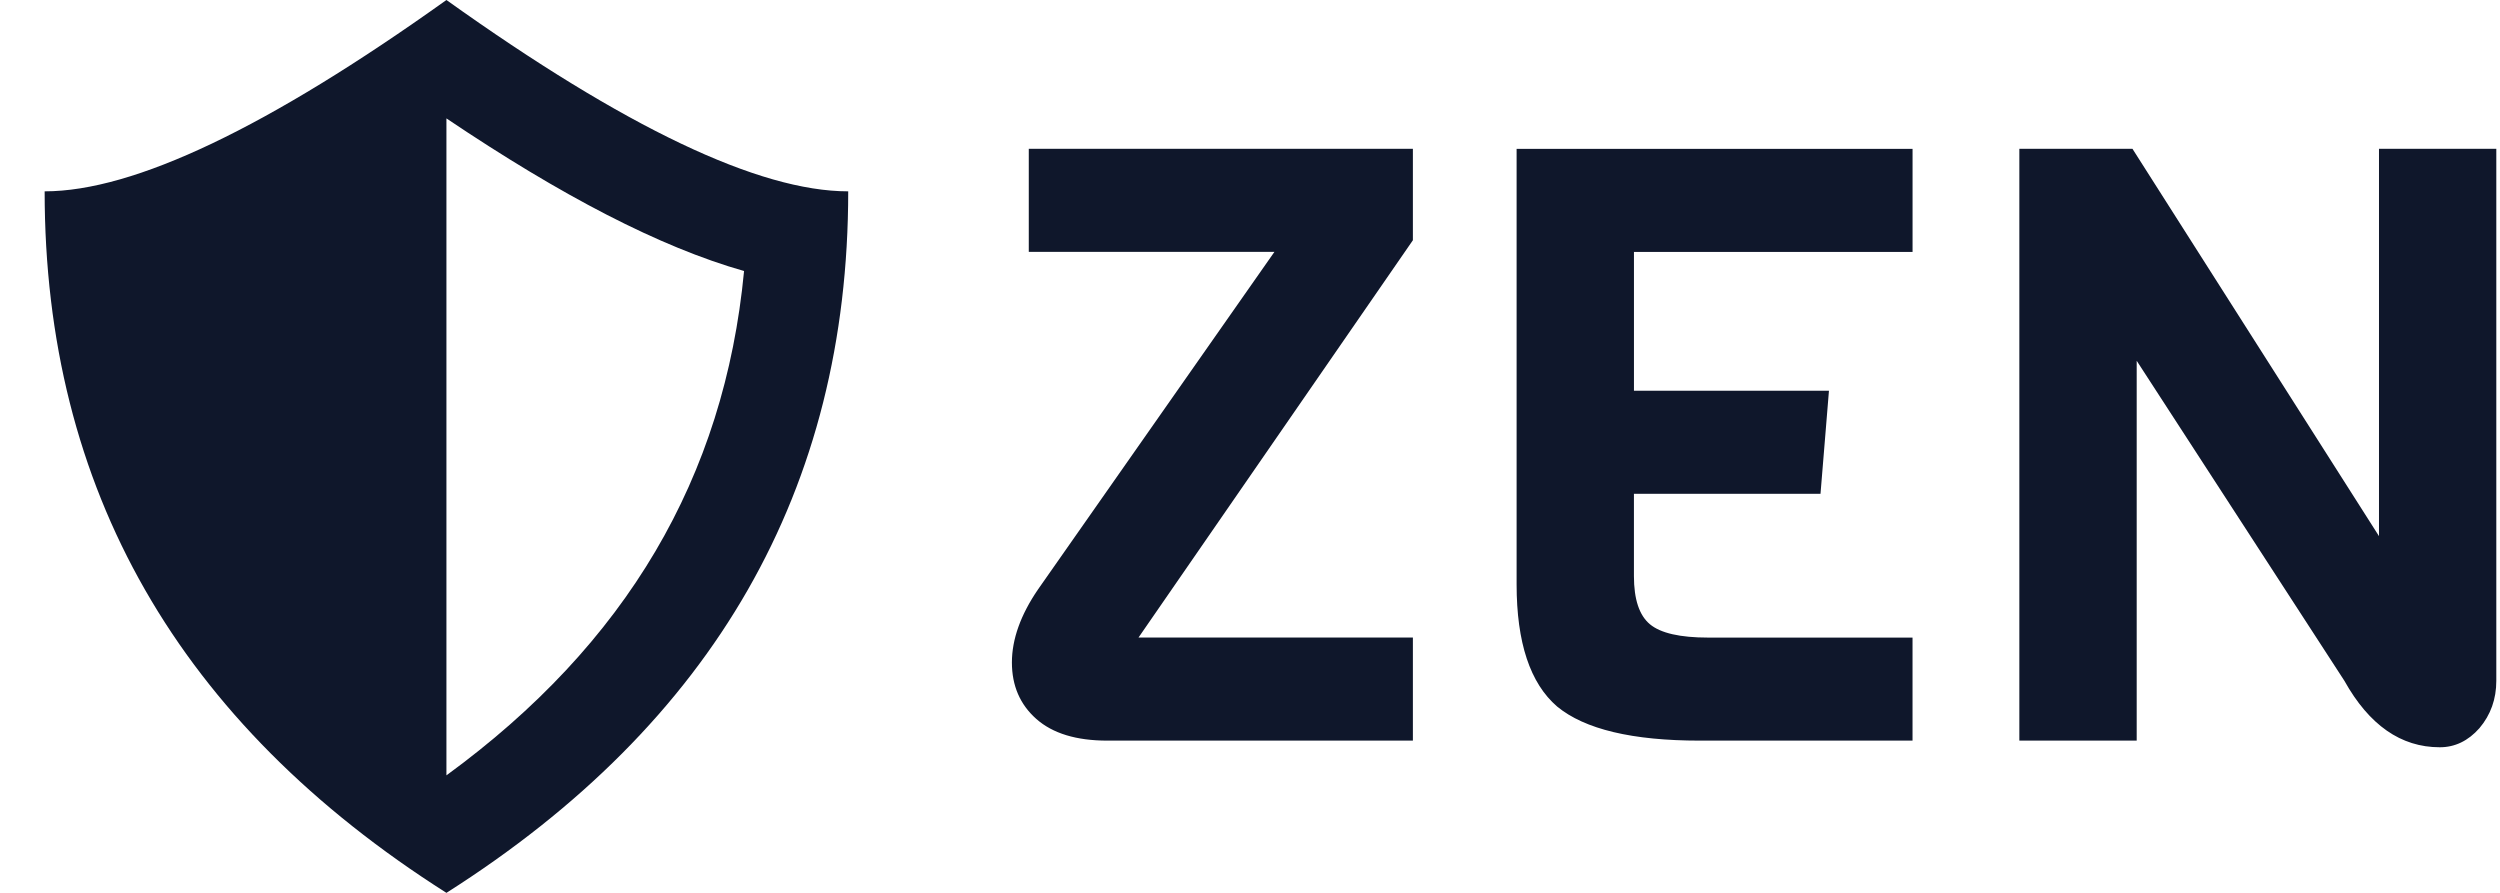
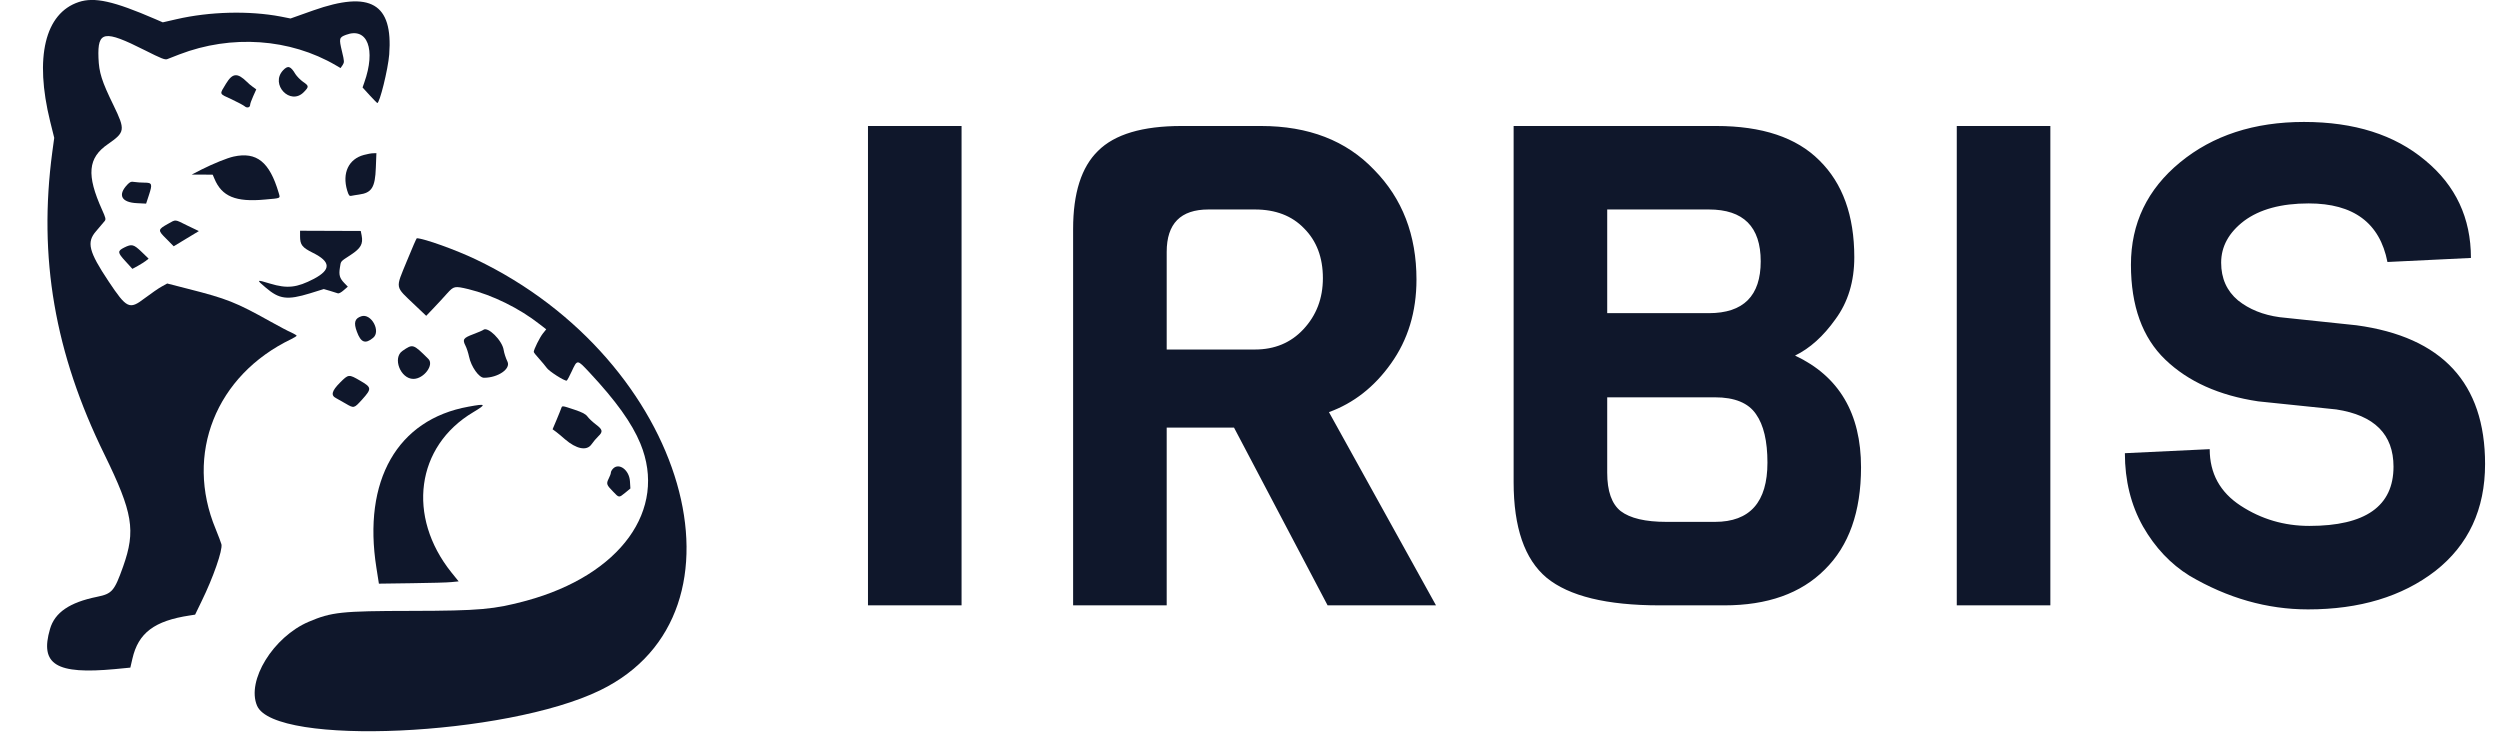
- <svg xmlns="http://www.w3.org/2000/svg" width="84" height="30" viewBox="0 0 84 30">
-   <g transform="scale(1.5)" fill="#0f172b">
-     <path d="M10 20c6-3.81 9-9.048 9-15.714-2 0-5-1.429-9-4.286-4 2.857-7 4.286-9 4.286C1 10.952 4 16.19 10 20zm0-17.348c2.577 1.734 4.776 2.88 6.667 3.419-.44 4.627-2.636 8.353-6.667 11.297V2.652z" />
-   </g>
-   <g transform="translate(34,5)" fill="#0f172b">
-     <path d="m13.474,19.885l-10.268,0c-1.04,0 -1.834,-0.242 -2.383,-0.726c-0.548,-0.484 -0.823,-1.117 -0.823,-1.899c0,-0.782 0.293,-1.601 0.879,-2.458l7.942,-11.339l-8.254,0l0,-3.463l12.906,0l0,3.072l-9.219,13.349l9.219,0l0,3.463zm16.788,0l-7.148,0c-2.269,0 -3.867,-0.382 -4.794,-1.145c-0.908,-0.782 -1.362,-2.15 -1.362,-4.105l0,-14.634l13.304,0l0,3.463l-9.361,0l0,4.664l6.552,0l-0.284,3.463l-6.269,0l0,2.765c0,0.782 0.18,1.322 0.539,1.62c0.359,0.298 1.012,0.447 1.957,0.447l6.865,0l0,3.463zm19.614,-19.885l0,17.874c0,0.614 -0.189,1.145 -0.567,1.592c-0.378,0.428 -0.823,0.642 -1.333,0.642c-1.305,0 -2.373,-0.745 -3.205,-2.234l-6.978,-10.752l0,12.763l-3.943,0l0,-19.885l3.801,0l8.283,13.014l0,-13.014l3.943,0z" />
-   </g>
+ <svg xmlns="http://www.w3.org/2000/svg" width="82" height="24" viewBox="0 0 82 24" role="img" aria-label="Irbis">
+   <svg x="0" y="0" width="24" height="24" viewBox="249 188 568 645" aria-hidden="true" color="#0f172b">
+     <path fill="currentColor" d="M279.9 189.8c-29.8 9.9-39.1 48.8-25.2 105.2l3.6 14.5-1.7 12.5c-12.4 93 2.1 177.2 45.9 266.5 25.2 51.5 27.8 67.1 16.5 99-7.7 21.6-9.7 23.9-23 26.6-24.1 4.9-37.2 13.8-41.4 28.3-9.2 31.4 5.3 40.3 57.4 35.4l13.4-1.3 1.8-7.8c5.2-22.8 19.4-33.5 50.8-38.2l4.5-.7 5.8-12c10.1-20.6 18.6-45 17.4-50-.3-1.3-2.6-7.3-5.1-13.5-27.5-66 .2-135.5 66.7-167.4 2.6-1.3 4.7-2.6 4.7-3 0-.3-2.1-1.6-4.7-2.8-2.7-1.1-10.9-5.5-18.3-9.6-30.6-17.1-38.6-20.2-72.8-28.9l-18.3-4.7-4.7 2.6c-2.7 1.4-9.5 6.2-15.3 10.5-13.3 10.2-15.7 9-31.7-15-17.5-26.3-19.5-34.4-11.1-44.1 3.5-4.1 7-8.2 7.7-9.1 1.2-1.5.8-2.9-2.3-9.8-13.9-30.8-12.6-45.8 5.2-58 15.1-10.5 15.4-12.4 4.9-34.1-10.5-21.5-12.8-28.9-13.3-41.9-.9-23.8 5-24.8 40.7-6.8 14.9 7.5 17.9 8.7 20 7.9 1.4-.5 6.1-2.4 10.5-4.1 46-17.7 97.6-14.1 138.1 9.6l4.1 2.4 1.8-2.6c1.6-2.6 1.6-3.1-.5-11.9-2.8-11.7-2.6-12.5 3.5-14.8 18.9-7.1 26.5 12.9 16.1 42.1l-1.5 4.3 6.1 6.7c3.4 3.7 6.5 6.8 6.8 7 2 .9 9.6-29.8 10.6-42.8 3.4-45-16.5-56.6-67-38.8l-20 7.1-8.6-1.7c-28-5.3-62.6-4.4-91.8 2.3l-12.2 2.8-6.7-2.9c-36.8-15.9-53.5-19.6-67.4-15" />
+     <path fill="currentColor" d="M460 250c-11.6 12.4 6.4 31.4 18.3 19.2 4.7-4.8 4.6-5.5-.7-9.1-2.4-1.7-5.4-4.8-6.7-6.8-4.2-7.1-6.6-7.9-10.9-3.3" />
+     <path fill="currentColor" d="M409.7 261.8c-5.9 9.8-6.4 8.5 5.1 13.8 5.3 2.5 10.5 5.3 11.4 6.1 2 1.8 4.8 1.1 4.8-1.3 0-.9 1.2-4.3 2.7-7.6l2.7-6-3-2.2c-1.6-1.1-4-3.1-5.2-4.4-8.5-8.3-12.7-7.9-18.5 1.6" />
+     <path fill="currentColor" d="M531.2 324.6c-13.4 3.6-19.2 15.9-14.7 31.2 1.4 4.5 1.9 5.2 3.8 4.8 1.2-.3 4.2-.7 6.7-1.1 11.2-1.5 14.2-6.3 14.8-23.7l.5-12.8-2.9.1c-1.6 0-5.3.7-8.2 1.5" />
+     <path fill="currentColor" d="M416.5 326c-5.6 1.2-17.9 6.2-28.3 11.4l-8.7 4.5h9.2l9.3.1 1.5 3.5c6.5 15.7 18.8 20.8 44.5 18.4 14.7-1.3 13.6-.8 12.1-6.1-8-27.1-19.4-36.2-39.6-31.8" />
+     <path fill="currentColor" d="M322.8 350.7c-8.8 9.2-5.3 15.8 8.6 16.4l7.9.4 2.5-7.6c3.2-9.8 2.8-10.9-4-10.9-2.9 0-6.9-.3-8.8-.6-2.9-.5-3.9-.1-6.2 2.3" />
+     <path fill="currentColor" d="M358.6 385.3c-9.1 5.1-9.2 5.6-1.5 13.2l6.5 6.6 11.1-6.7 11.1-6.7-10-4.8c-11.8-5.8-9.9-5.6-17.2-1.6" />
+     <path fill="currentColor" d="M475 396.2c0 7.6 1.8 9.9 11.2 14.6 16 7.9 16.3 14.9 1 23-15 7.8-23.4 8.8-38.6 4.2-12.2-3.7-12.3-3.6-3.9 3.5 12 10.3 19 11.2 39 5.1l12.2-3.8 5.5 1.6c3 .9 6.2 1.9 7 2.2.7.3 3-.9 5-2.7l3.7-3.2-3-3.1c-4.2-4.3-5-7.2-4-13.5s.1-5.2 9.7-11.5c8.8-5.8 10.9-9.6 9.5-17l-.8-4-26.8-.1-26.7-.1z" />
+     <path fill="currentColor" d="M569.2 418c-10.3 25.2-10.9 21.8 7.1 39l9.9 9.4 6.6-6.9c3.7-3.9 9-9.6 11.8-12.8 6-6.6 6.6-6.7 18.9-3.8 20.9 5.1 44.8 16.8 62.7 30.9l5.8 4.5-2.9 3.6c-2.8 3.5-8.1 14.2-8.1 16.3 0 .5 2.2 3.3 4.8 6.1 2.6 2.9 5.5 6.4 6.5 7.8 1.8 3 16.3 12.2 17.8 11.4.5-.4 2.4-3.8 4.2-7.8 5.2-11.1 4.8-11.1 15.8.6 23.5 25.2 37.4 44.6 44.9 62.7 24.1 58.4-17.6 115.9-100.4 138.5-28.4 7.7-41.3 8.9-101.6 9-61.7.1-70.2 1-90.4 9.6-31.2 13.3-55 51.9-45.5 74 15.5 36 219.5 26.8 302.4-13.6 140.7-68.4 76.4-291.2-109.7-379.9-17.6-8.4-45.5-18.4-51.9-18.6-.3 0-4.2 9-8.7 20" />
+     <path fill="currentColor" d="M320 406.2c-6.1 3.1-6 4.4 1.1 12.1l6.1 6.7 4.6-2.5c2.6-1.4 5.8-3.5 7.2-4.5l2.5-2-6.2-6c-7-6.7-8.6-7.1-15.3-3.8" />
+     <path fill="currentColor" d="M529 466.8c-5.8 1.9-6.9 5.6-3.9 13.6 3.5 9.6 7.4 11.1 14.3 5.4 7.1-5.8-1.7-21.9-10.4-19" />
+     <path fill="currentColor" d="M636.5 478.8c-.6.5-4.5 2.2-8.8 3.8-8.8 3.3-9.7 4.6-6.9 10.1 1.1 2.1 2.5 6.5 3.2 9.8 1.8 8.7 8.7 18.5 13.1 18.5 12.4 0 23.9-7.9 20.7-14.3-1.4-2.9-2.9-7.4-3.3-10.1-1.2-8.5-14.1-21.2-18-17.8" />
+     <path fill="currentColor" d="M565.3 497.3c-9 6.1-1.8 24.7 9.6 24.7 9.2 0 18.5-12.4 13.2-17.6-13.5-13.4-13.6-13.4-22.8-7.1" />
+     <path fill="currentColor" d="M510.2 525.3c-7.3 7.3-8.3 11.3-3.4 13.7 1.5.8 5.2 2.9 8.3 4.7 7.5 4.4 7.4 4.4 14.7-3.6 8.5-9.5 8.4-10.6-1.8-16.5-10.1-5.9-10.3-5.8-17.8 1.7" />
+     <path fill="currentColor" d="M623.4 546.5c-62.6 11.3-93.3 65-81.1 142l2.2 14 29-.4c16-.2 31.8-.6 35.1-1l6.2-.6-6.3-7.8c-39.6-49.4-31.3-111.3 19.1-141.3 12-7.2 11.6-7.8-4.2-4.9" />
+     <path fill="currentColor" d="M705.3 547.7c-.3 1-2.2 5.6-4.1 10.2l-3.6 8.5 3.4 2.5c1.8 1.4 5.2 4.2 7.4 6.2 10.2 8.8 19.3 10.6 23.5 4.6 1.6-2.3 4.3-5.5 6-7.1 4.3-4.1 3.9-5.9-2.2-10.5-2.9-2.2-6.2-5.3-7.4-7-1.7-2.2-4.4-3.6-11.5-6-10.9-3.6-10.7-3.6-11.5-1.4" />
+     <path fill="currentColor" d="M751 601c-1.1 1.1-2 2.7-2 3.5 0 .9-.8 3.2-1.9 5.3-2.3 4.6-2 5.6 3.7 11.4 5.5 5.8 5.2 5.7 10.9 1.1l4.5-3.7-.4-6.4c-.6-9.8-9.5-16.5-14.8-11.2" />
+   </svg>
+   <svg x="28" y="4" width="54" height="16" viewBox="0 0 1038 313" aria-hidden="true" fill="#0f172b">
+     <path d="M60.048 310.176H4.22897e-05V2.592H60.048V310.176ZM364.473 310.176H294.921L234.873 196.128H191.673V310.176H131.625V68.688C131.625 45.648 136.953 28.944 147.609 18.576C158.265 7.92 176.121 2.592 201.177 2.592H252.153C282.681 2.592 306.873 11.952 324.729 30.672C342.873 49.104 351.945 72.576 351.945 101.088C351.945 121.824 346.473 139.824 335.529 155.088C324.873 170.064 311.625 180.432 295.785 186.192L364.473 310.176ZM248.265 146.016C260.937 146.016 271.305 141.696 279.369 133.056C287.721 124.128 291.897 113.184 291.897 100.224C291.897 86.976 287.865 76.32 279.801 68.256C272.025 60.192 261.513 56.16 248.265 56.16H218.457C200.601 56.16 191.673 65.232 191.673 83.376V146.016H248.265ZM637.193 221.616C637.193 250.128 629.417 272.016 613.865 287.28C598.601 302.544 577.145 310.176 549.497 310.176H508.025C474.041 310.176 449.849 304.272 435.449 292.464C421.337 280.656 414.281 260.208 414.281 231.12V2.592H544.313C573.689 2.592 595.721 9.936 610.409 24.624C625.385 39.312 632.873 60.048 632.873 86.832C632.873 102.384 628.841 115.632 620.777 126.576C613.001 137.52 604.361 145.296 594.857 149.904C623.081 163.152 637.193 187.056 637.193 221.616ZM539.561 122.688C561.737 122.688 572.825 111.6 572.825 89.424C572.825 67.248 561.737 56.16 539.561 56.16H474.329V122.688H539.561ZM577.145 218.592C577.145 204.768 574.697 194.4 569.801 187.488C564.905 180.288 556.121 176.688 543.449 176.688H474.329V225.072C474.329 236.88 477.209 245.088 482.969 249.696C489.017 254.304 498.809 256.608 512.345 256.608H543.449C565.913 256.608 577.145 243.936 577.145 218.592ZM758.673 310.176H698.625V2.592H758.673V310.176ZM1037.61 219.456C1037.61 248.544 1026.95 271.44 1005.64 288.144C984.33 304.56 957.114 312.768 923.994 312.768C897.786 312.768 872.442 305.568 847.962 291.168C835.866 283.68 825.93 273.168 818.154 259.632C810.378 245.808 806.49 230.112 806.49 212.544L860.922 209.952C860.922 225.504 867.546 237.6 880.794 246.24C894.042 254.88 908.73 259.2 924.858 259.2C960.858 259.2 978.858 246.528 978.858 221.184C978.858 200.448 966.618 188.208 942.138 184.464L892.026 179.28C866.97 175.536 847.098 166.608 832.41 152.496C817.722 138.384 810.378 118.08 810.378 91.584C810.378 65.088 820.89 43.2 841.914 25.92C862.938 8.64 889.434 -3.72162e-05 921.402 -3.72162e-05C953.658 -3.72162e-05 979.578 8.208 999.162 24.624C1018.75 40.752 1028.54 61.632 1028.54 87.264L974.97 89.856C970.074 64.8 953.226 52.272 924.426 52.272C906.858 52.272 893.034 56.016 882.954 63.504C873.162 70.992 868.266 79.92 868.266 90.288C868.266 100.368 871.866 108.432 879.066 114.48C886.266 120.24 895.194 123.84 905.85 125.28L955.098 130.464C1010.11 137.952 1037.61 167.616 1037.61 219.456Z" />
+   </svg>
</svg>
